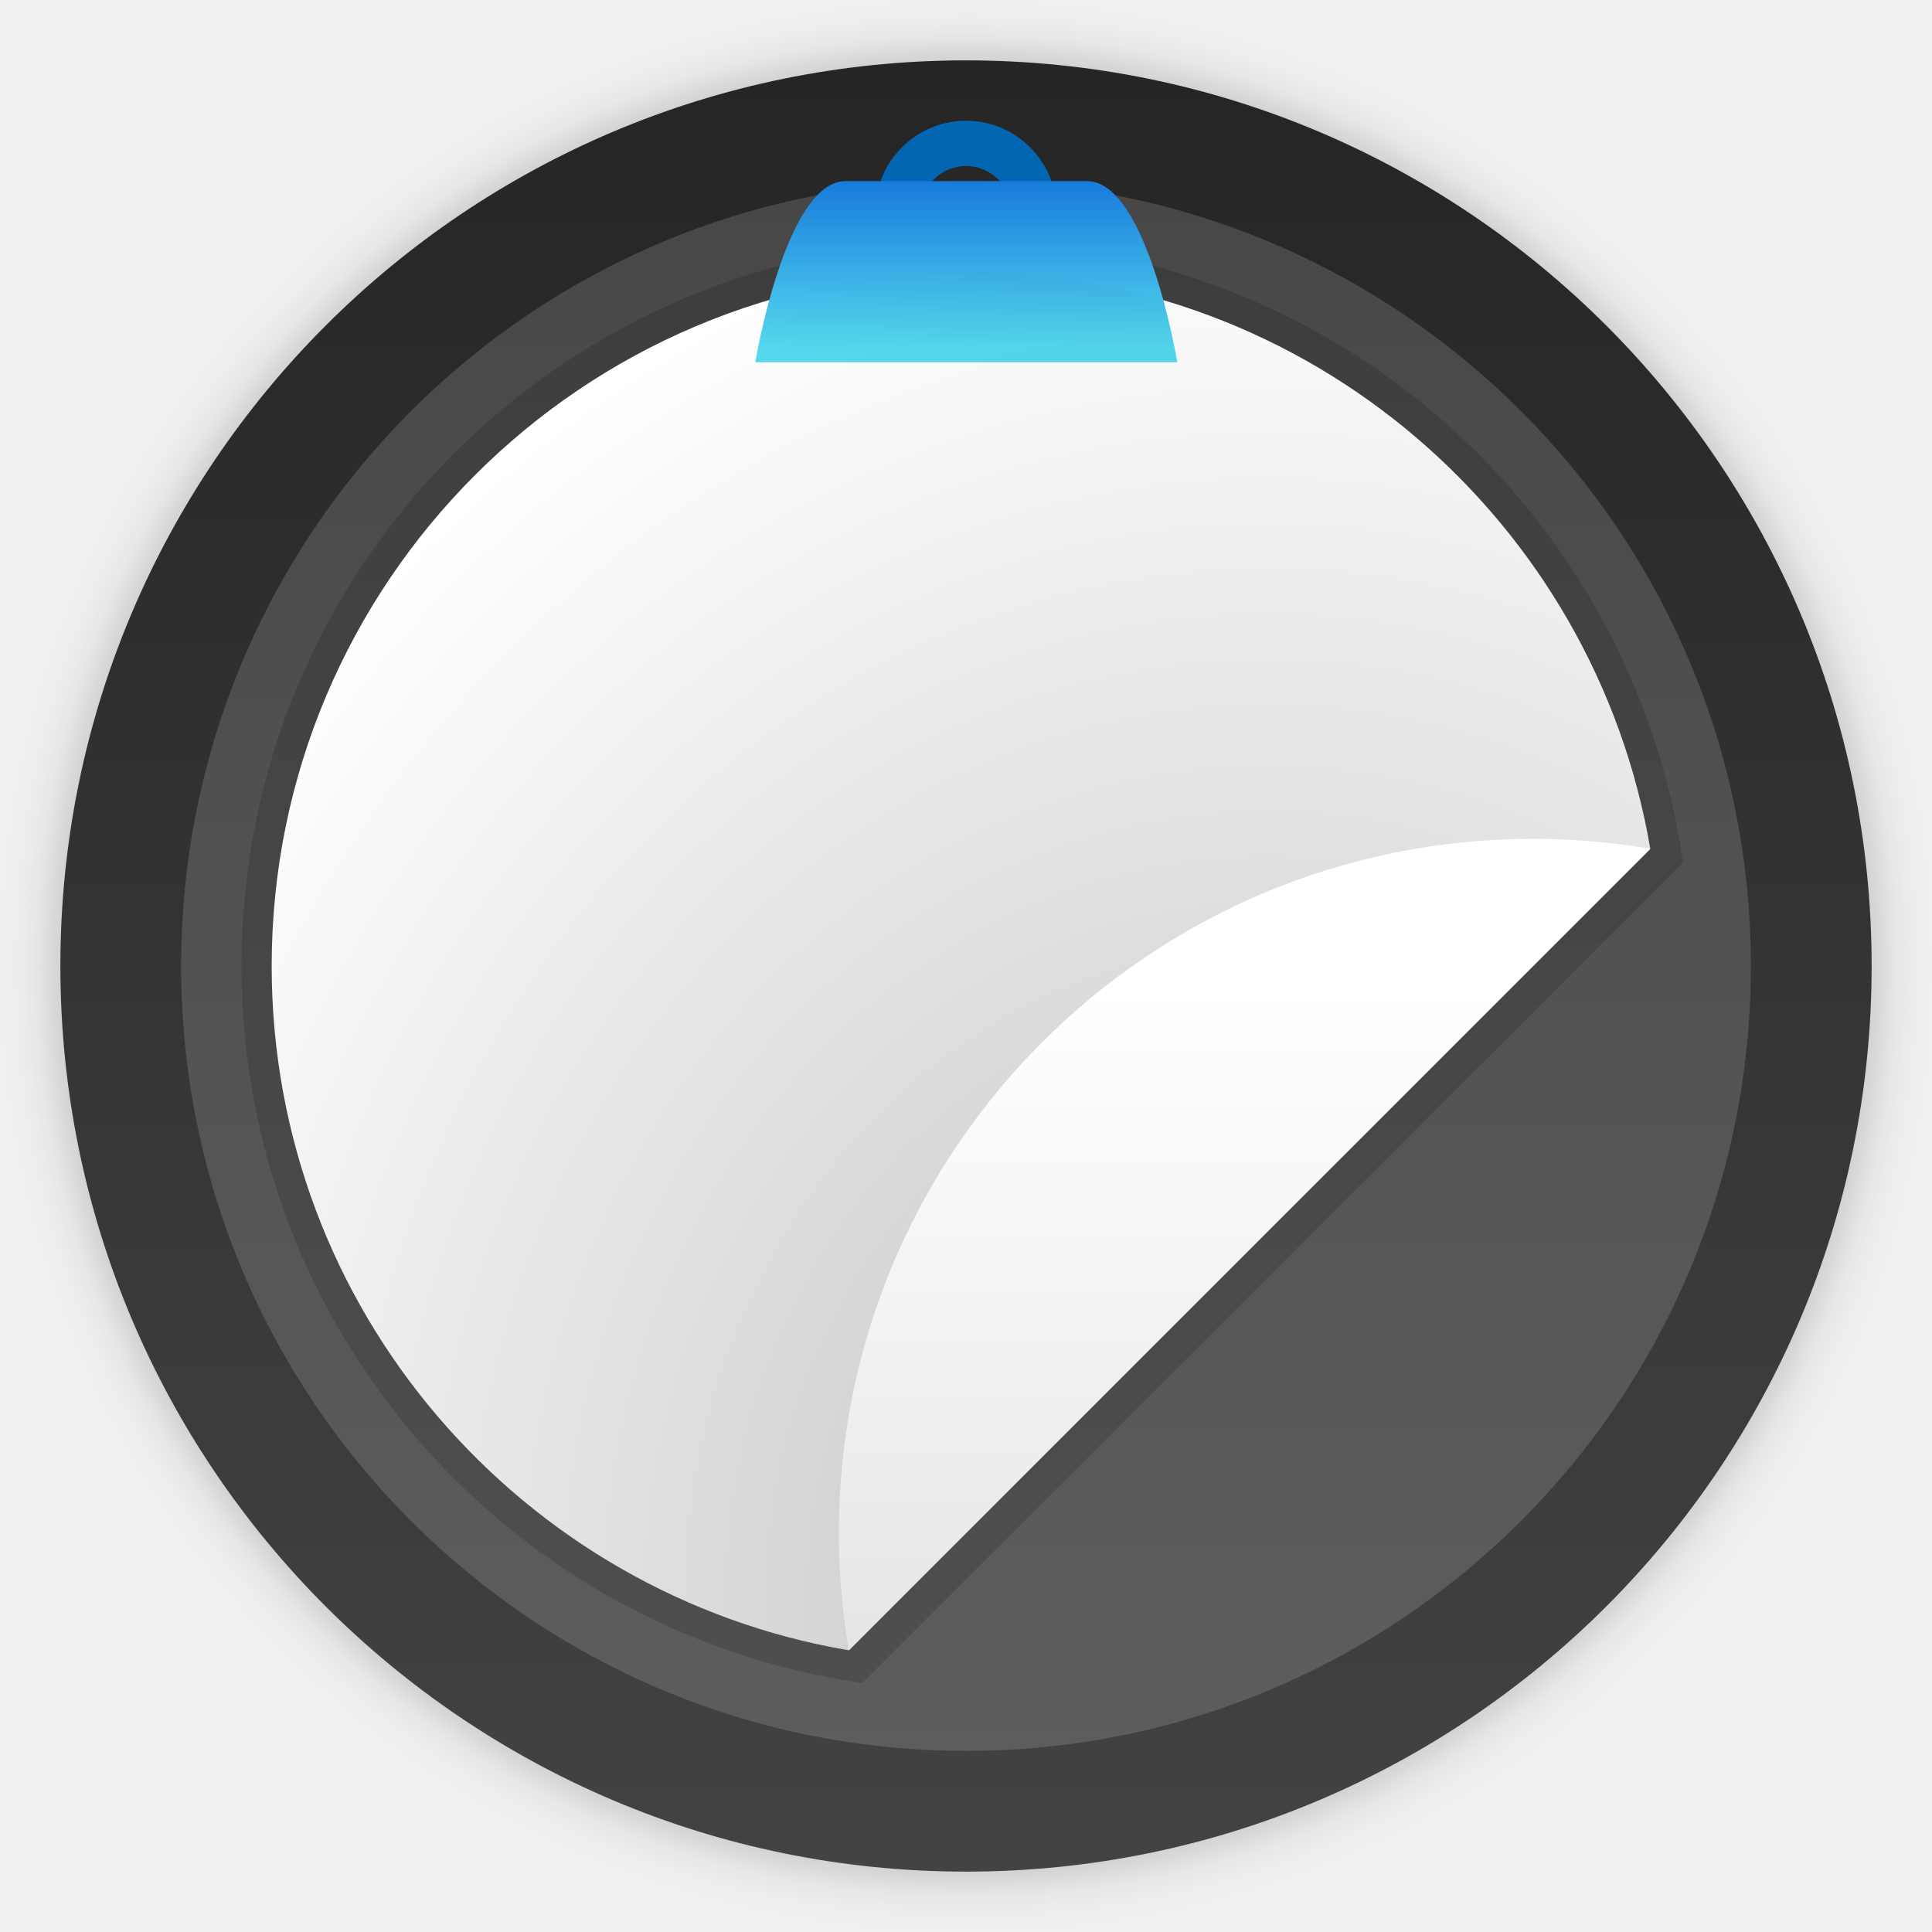
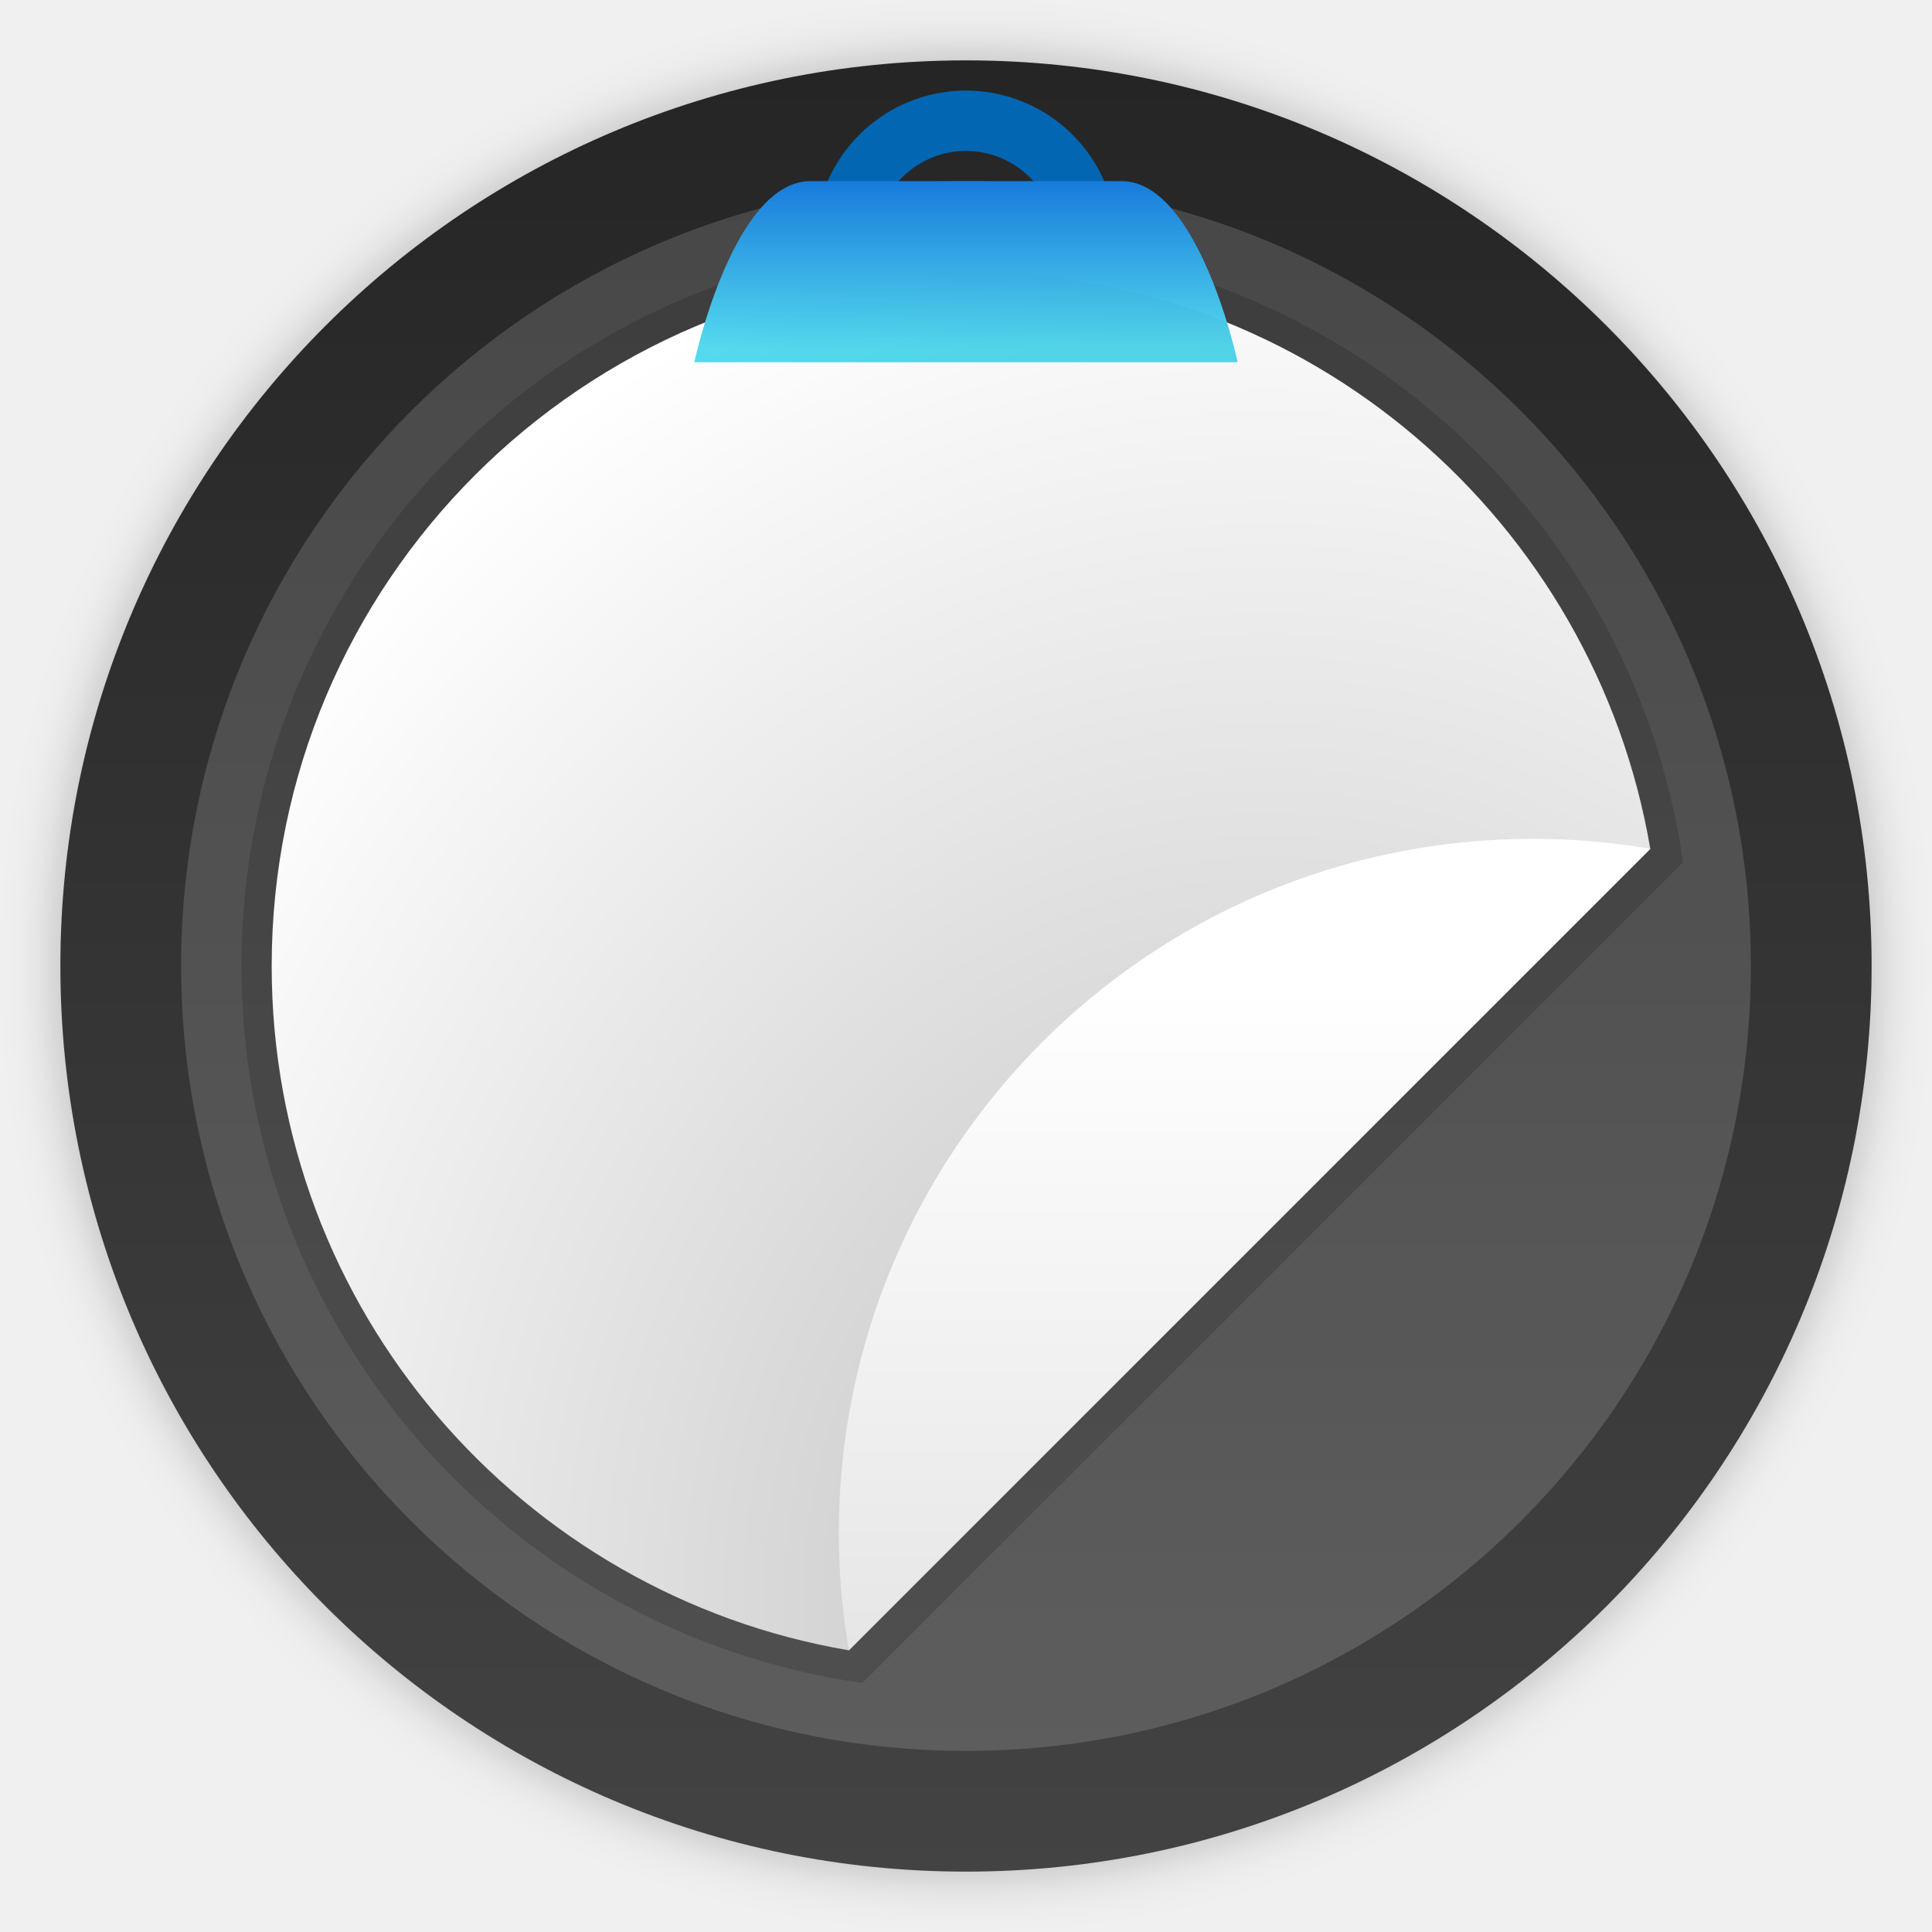
<svg xmlns="http://www.w3.org/2000/svg" width="64" height="64" version="1.1">
  <defs>
    <filter id="a" x="-.036" y="-.036" width="1.072" height="1.072" color-interpolation-filters="sRGB">
      <feGaussianBlur stdDeviation="14.115" />
    </filter>
-     <linearGradient id="e" x1="2.116" x2="2.116" y1="293.31" y2="293.79" gradientTransform="matrix(11.752 0 0 12.291 7.132 -3599.4)" gradientUnits="userSpaceOnUse">
+     <linearGradient id="e" x1="2.116" x2="2.116" y1="293.31" y2="293.79" gradientTransform="matrix(15.132 0 0 12.291 -.032089 -3599.4)" gradientUnits="userSpaceOnUse">
      <stop stop-color="#1475da" offset="0" />
      <stop stop-color="#54daef" offset="1" />
    </linearGradient>
    <linearGradient id="d" x1="515.31" x2="515.31" y1="580.16" y2="25.987" gradientTransform="matrix(.14406 0 0 .14406 -28.073 -3.4153)" gradientUnits="userSpaceOnUse">
      <stop stop-color="#4c4c4c" offset="0" />
      <stop stop-color="#242424" offset="1" />
    </linearGradient>
    <linearGradient id="c" x1="41.56" x2="41.56" y1="33" y2="55" gradientTransform="translate(-.33203 -.33203)" gradientUnits="userSpaceOnUse">
      <stop stop-color="#fff" offset="0" />
      <stop stop-color="#e6e6e6" offset="1" />
    </linearGradient>
    <radialGradient id="b" cx="42.734" cy="44.818" r="22.834" gradientTransform="matrix(-2.832e-5 -2.0583 1.8399 -2.532e-5 -40.459 140.96)" gradientUnits="userSpaceOnUse">
      <stop offset="0" />
      <stop stop-opacity="0" offset="1" />
    </radialGradient>
  </defs>
  <path class="shp36" transform="matrix(.063762 0 0 .063762 -.6147 -.67831)" d="m511.51 983.01c259.84 0 470.5-210.66 470.5-470.5s-210.66-470.5-470.5-470.5-470.5 210.66-470.5 470.5 210.66 470.5 470.5 470.5z" filter="url(#a)" opacity=".25" stroke-width="35.434" />
  <path class="shp36" d="m32 62c16.568 0 30-13.432 30-30s-13.432-30-30-30-30 13.432-30 30 13.432 30 30 30z" fill="url(#d)" stroke-width="2.259" />
  <g stroke-width="2.259">
    <path class="shp36" d="m32 58c14.359 0 26-11.641 26-26s-11.641-26-26-26-26 11.641-26 26 11.641 26 26 26z" fill="#fff" opacity=".15" />
    <path d="m32 8c-13.254 0-24 10.746-24 24 0 12.089 8.94 22.086 20.568 23.752l27.184-27.184c-1.666-11.628-11.663-20.568-23.752-20.568z" opacity=".15" />
    <path d="m32 9c-12.702 0-23 10.298-23 23 0 11.379 8.266 20.822 19.119 22.668l26.549-26.549c-1.846-10.853-11.289-19.119-22.668-19.119z" fill="#fff" />
  </g>
-   <circle cx="32" cy="7" r="2.25" fill="none" stroke="#0266b3" stroke-linejoin="bevel" stroke-width="1.501" />
-   <path d="m25.02 12s0.996-6 2.989-6h8.001c1.993 0 2.989 6 2.989 6z" fill="url(#e)" fill-rule="evenodd" />
+   <path d="m32 3a5 5 0 0 0-4.898 4h2.074a3 3 0 0 1 2.824-2 3 3 0 0 1 2.826 2h2.068a5 5 0 0 0-4.894-4z" fill="#0266b3" fill-rule="evenodd" style="paint-order:stroke fill markers" />
+   <path d="m23 12s1.283-6 3.849-6h10.302c2.566 0 3.849 6 3.849 6z" fill="url(#e)" fill-rule="evenodd" />
  <path d="m32 9c-12.702 0-23 10.298-23 23 0 11.379 8.266 20.822 19.119 22.668l26.549-26.549c-1.846-10.853-11.289-19.119-22.668-19.119z" fill="url(#b)" opacity=".25" stroke-width="2.259" />
  <path d="m28.119 54.668 26.549-26.549c-1.262-0.215-2.557-0.332-3.881-0.332-12.702 0-23 10.298-23 23 0 1.323 0.117 2.619 0.332 3.881z" fill="url(#c)" stroke-width="2.259" />
</svg>
